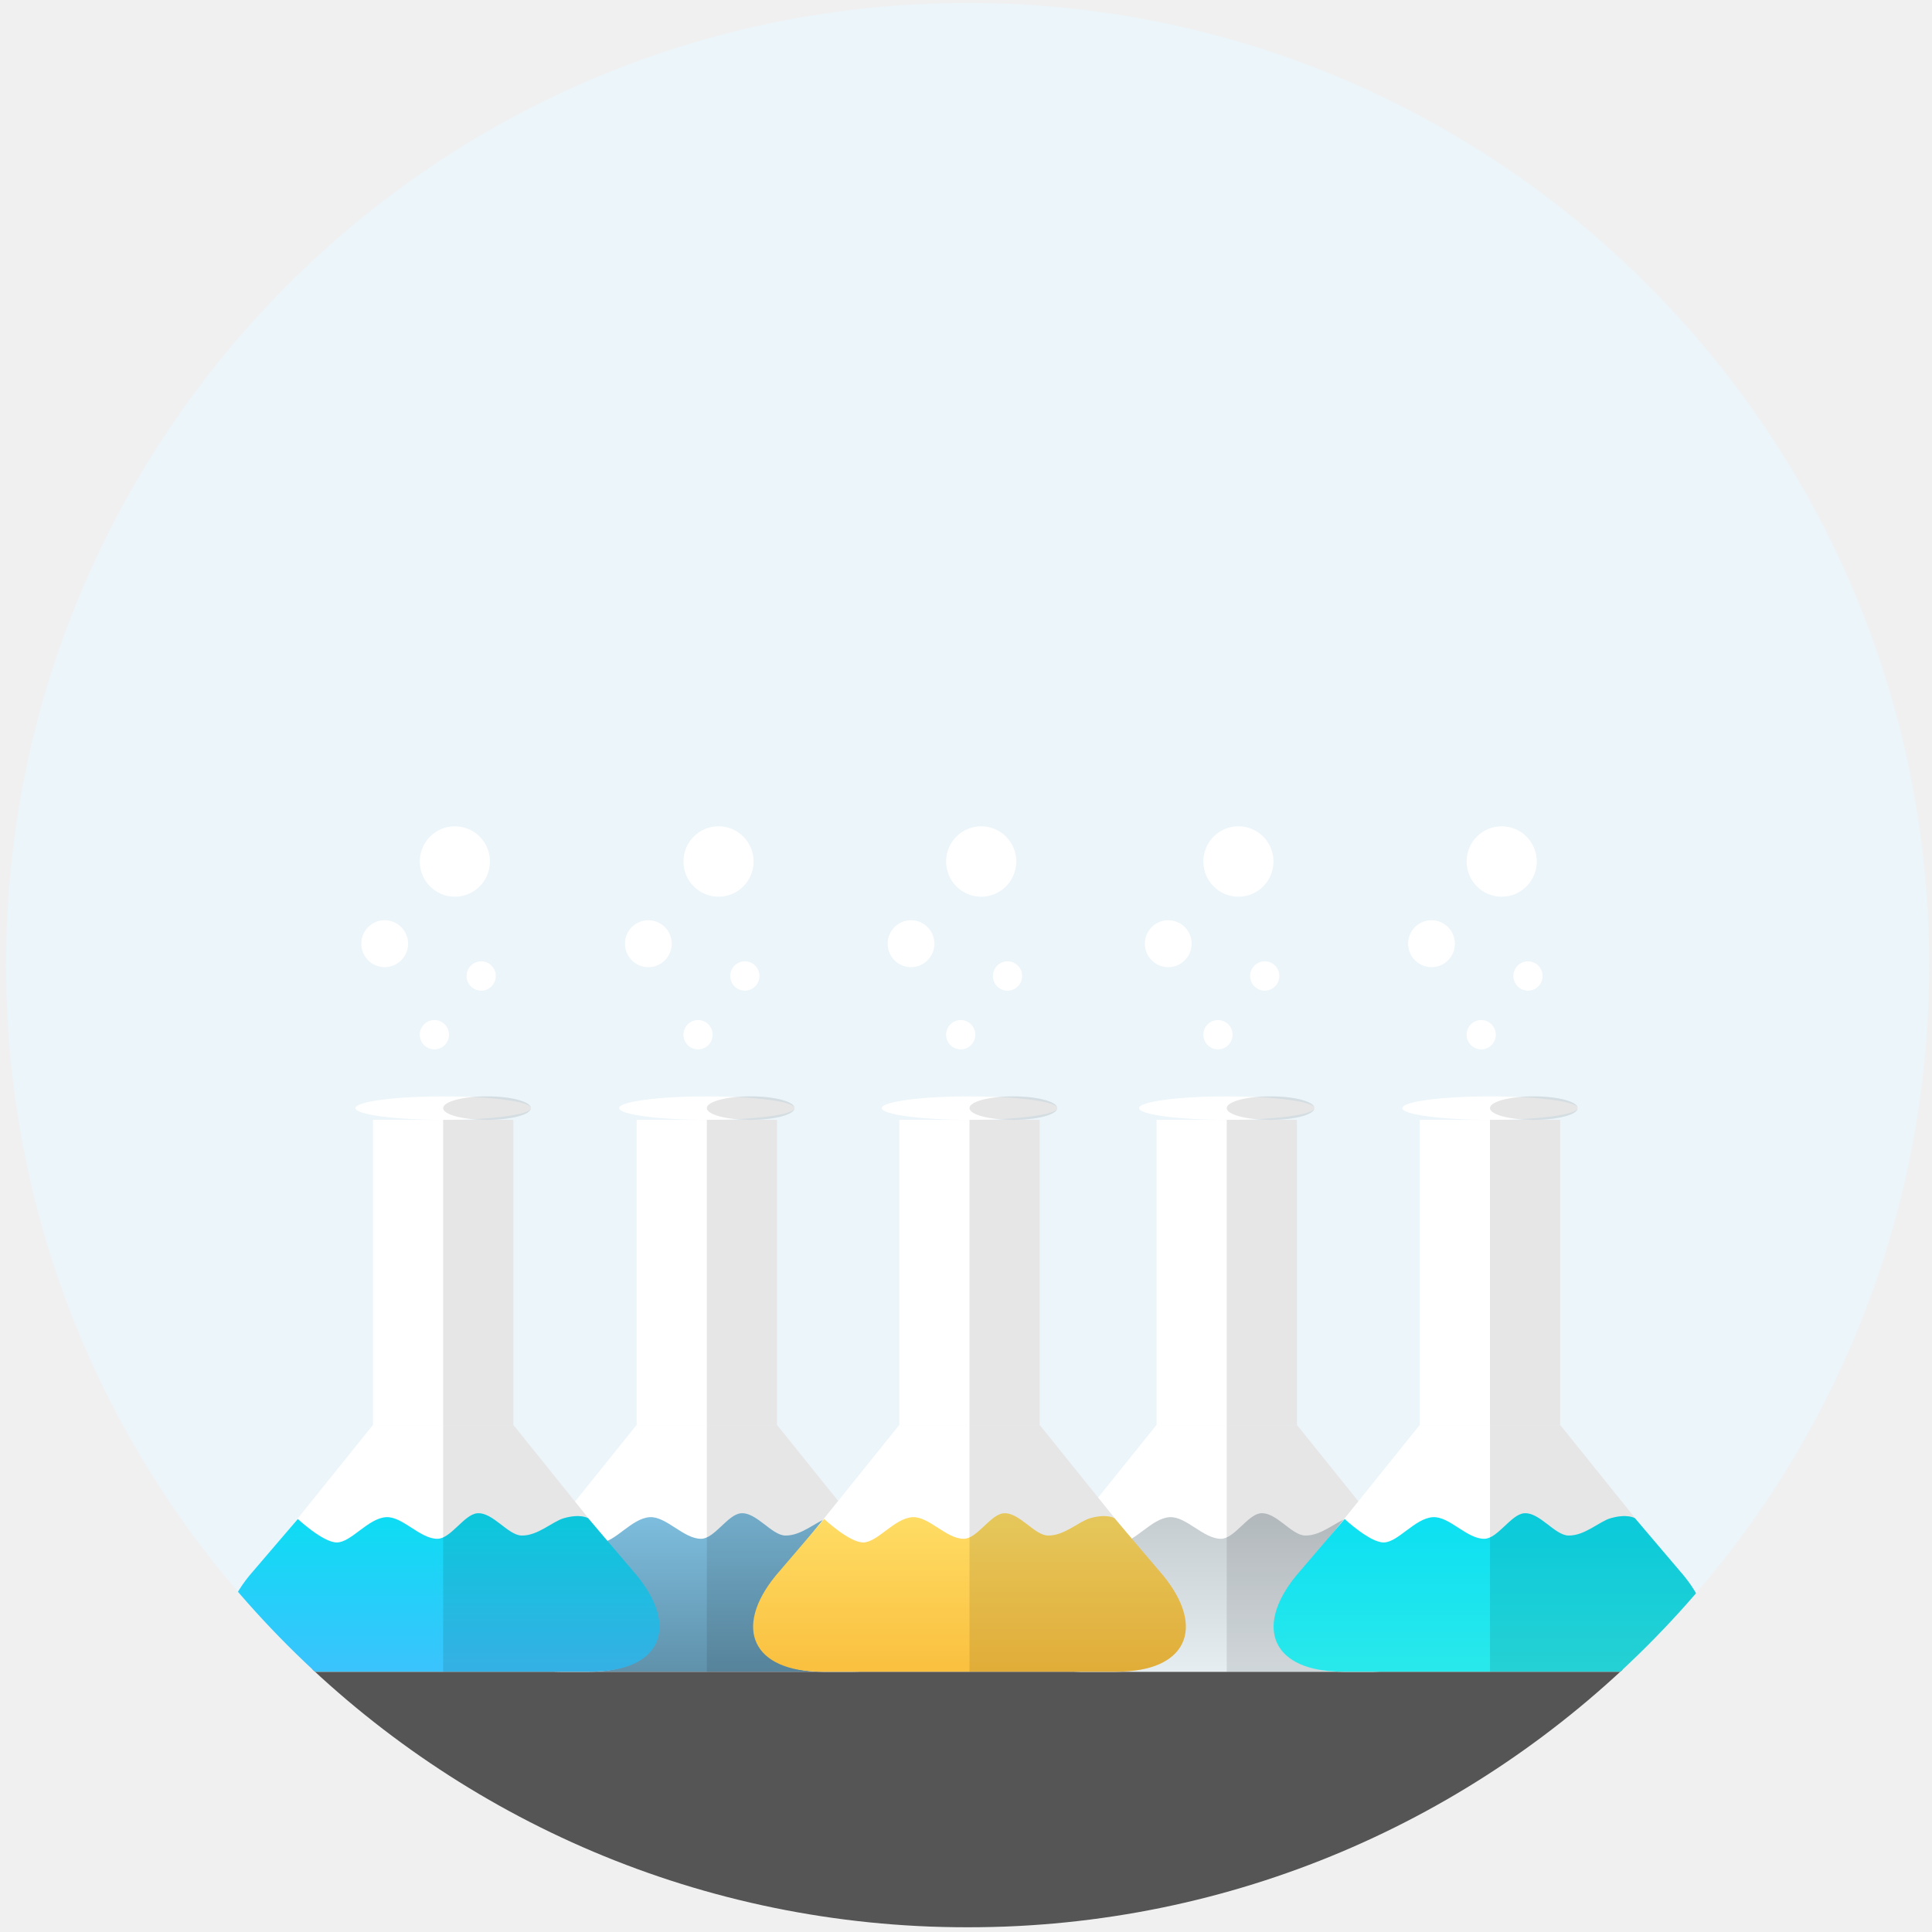
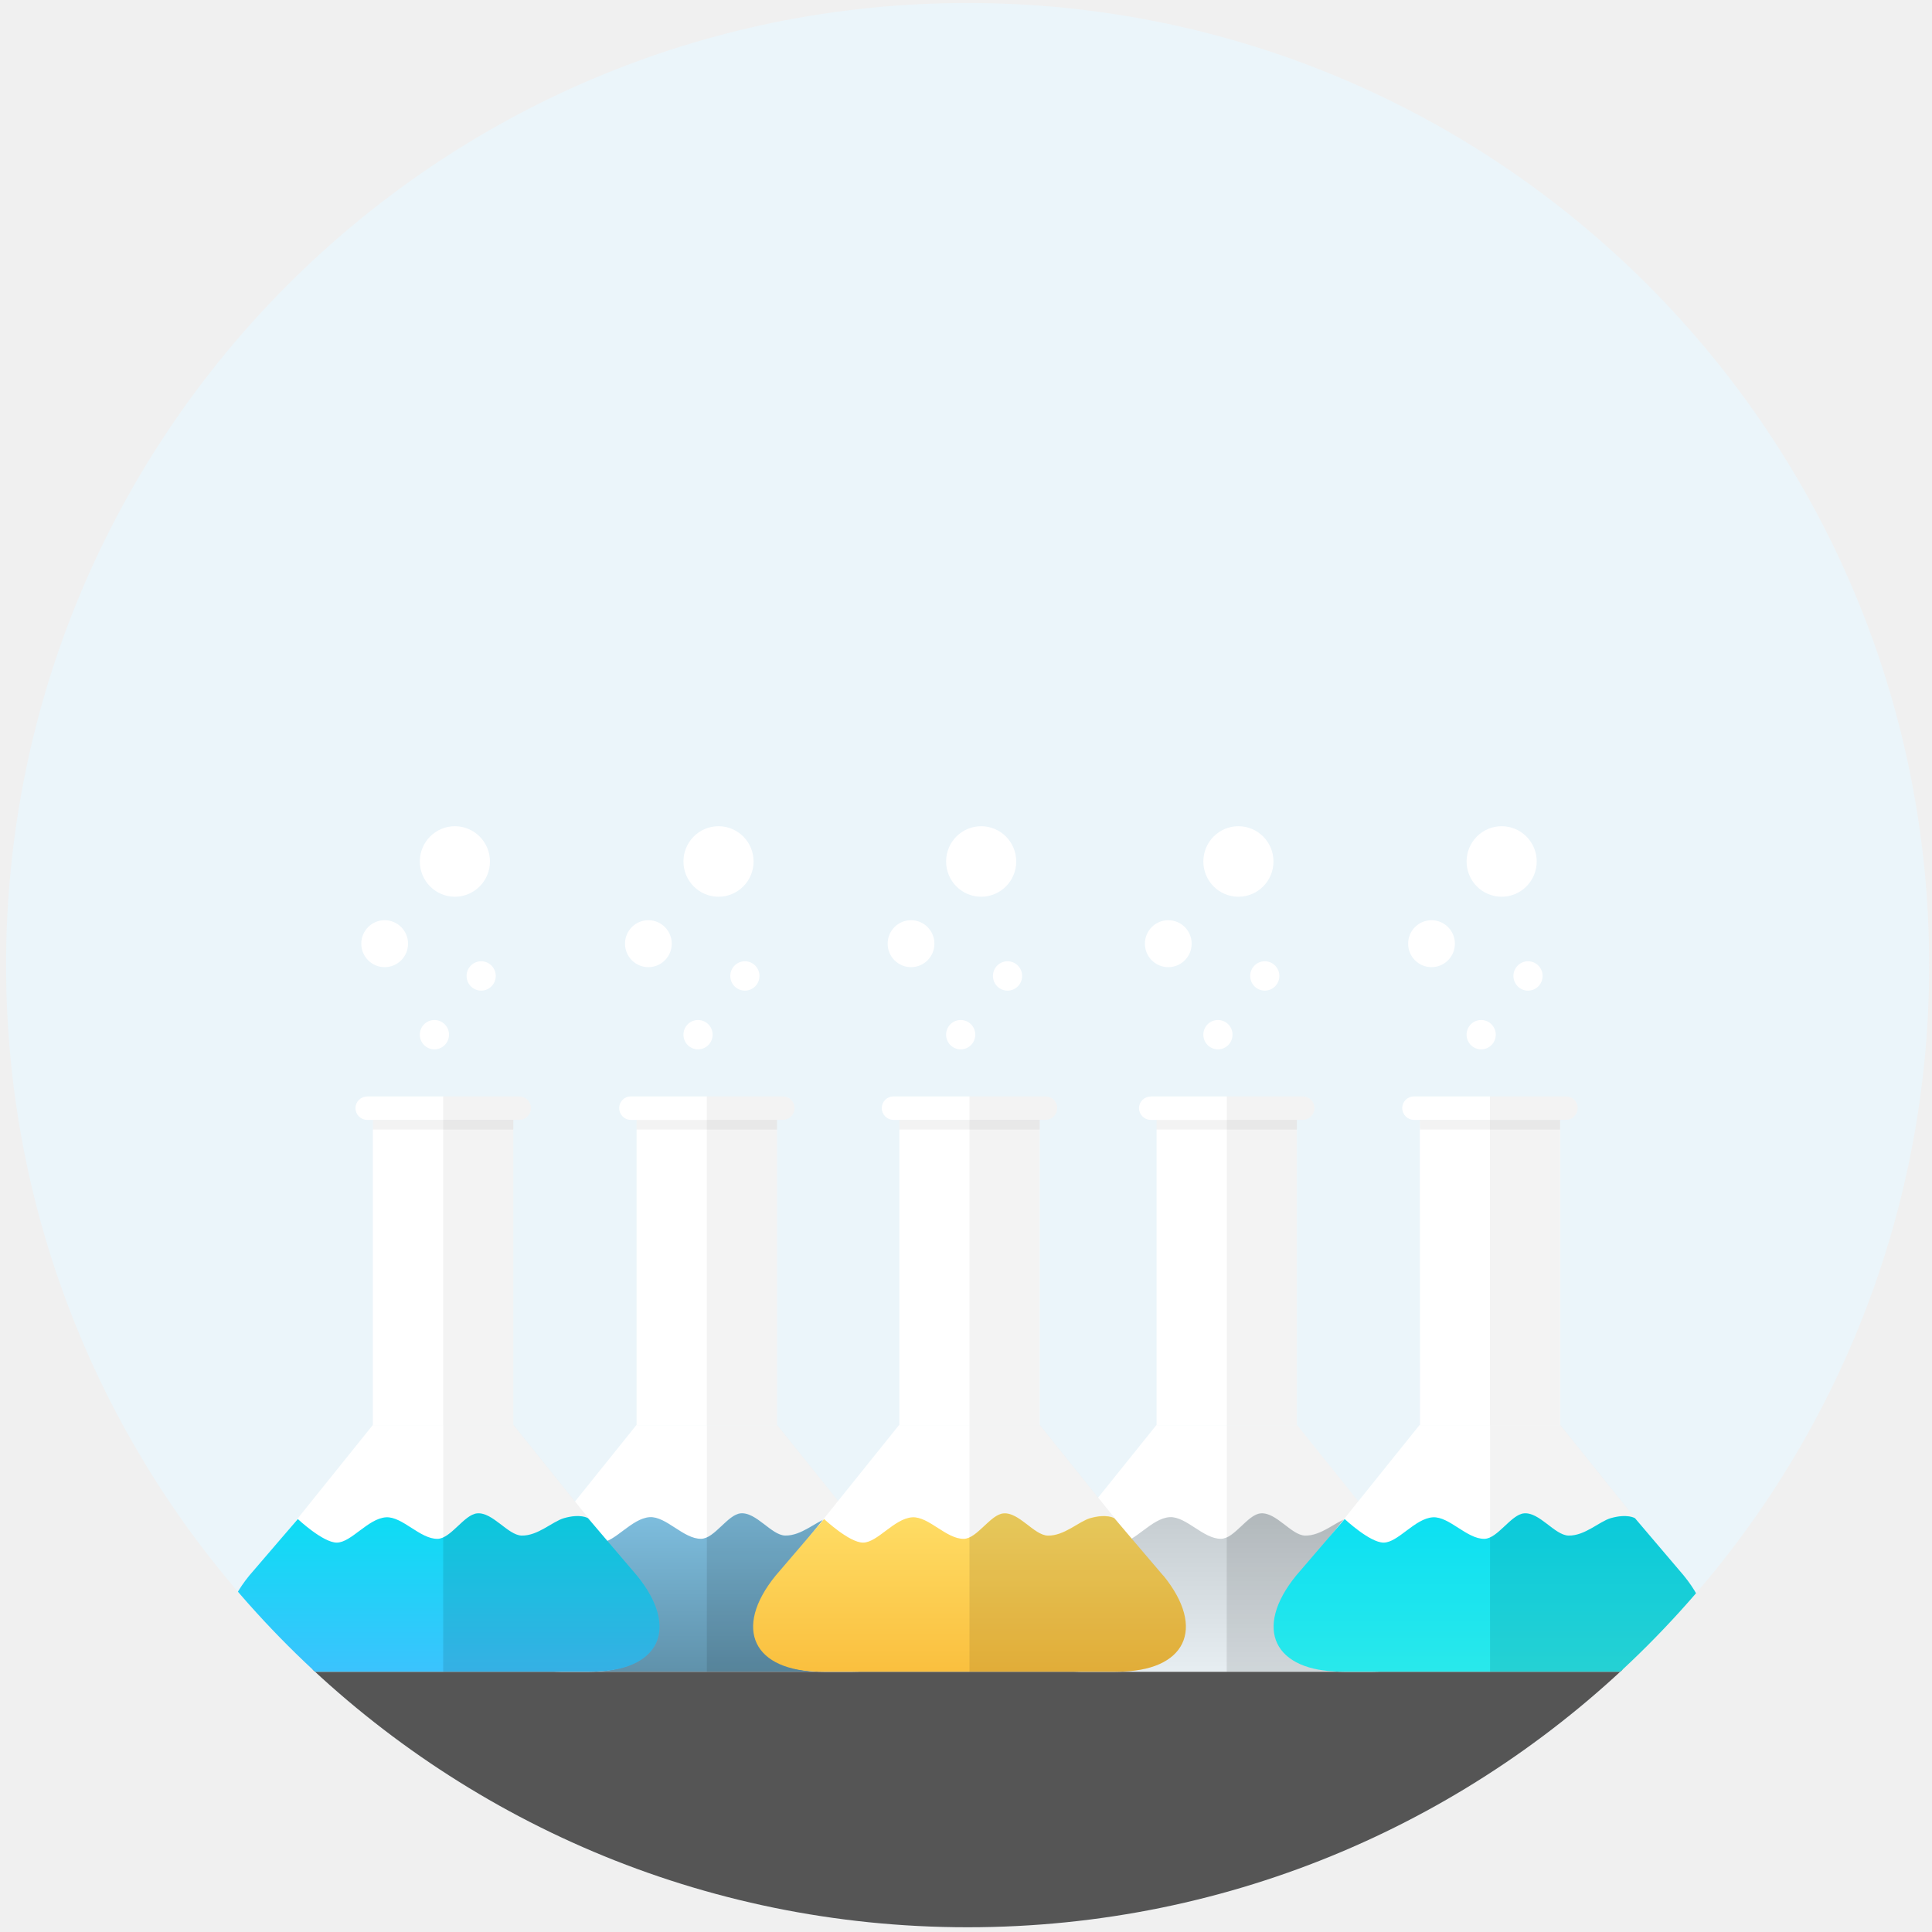
<svg xmlns="http://www.w3.org/2000/svg" xmlns:xlink="http://www.w3.org/1999/xlink" viewBox="0 0 200 200">
  <defs>
-     <ellipse id="path-1" cx="100.17" cy="100.272" rx="99.539" ry="99.603" />
-     <linearGradient id="linearGradient-3" x1="37.585%" x2="37.585%" y1="-6.253%" y2="118.851%">
+     <ellipse id="path-1" cx="100.17" cy="99.91" rx="99.54" ry="99.6" />
+     <linearGradient id="linearGradient-3" x1="37.58%" x2="37.58%" y1="-6.25%" y2="118.85%">
      <stop stop-color="#80C1E2" offset="0%" />
      <stop stop-color="#5A89A1" offset="100%" />
    </linearGradient>
-     <linearGradient id="linearGradient-4" x1="37.585%" x2="37.585%" y1="118.851%" y2="-6.253%">
+     <linearGradient id="linearGradient-4" x1="37.58%" x2="37.58%" y1="118.85%" y2="-6.25%">
      <stop stop-color="#EDF4F8" offset="0%" />
      <stop stop-color="#C3CACE" offset="100%" />
    </linearGradient>
-     <linearGradient id="linearGradient-5" x1="37.585%" x2="37.585%" y1="-6.253%" y2="118.851%">
+     <linearGradient id="linearGradient-5" x1="37.58%" x2="37.58%" y1="-6.25%" y2="118.85%">
      <stop stop-color="#09DFF3" offset="0%" />
      <stop stop-color="#44BEFF" offset="100%" />
    </linearGradient>
-     <linearGradient id="linearGradient-6" x1="37.585%" x2="37.585%" y1="118.851%" y2="-6.253%">
+     <linearGradient id="linearGradient-6" x1="37.58%" x2="37.58%" y1="118.85%" y2="-6.25%">
      <stop stop-color="#F9BA37" offset="0%" />
      <stop stop-color="#FFDF68" offset="100%" />
    </linearGradient>
-     <linearGradient id="linearGradient-7" x1="37.585%" x2="37.585%" y1="-6.253%" y2="118.851%">
+     <linearGradient id="linearGradient-7" x1="37.58%" x2="37.58%" y1="-6.25%" y2="118.85%">
      <stop stop-color="#09DFF3" offset="0%" />
      <stop stop-color="#2FEAE9" offset="100%" />
    </linearGradient>
  </defs>
  <g fill="none" fill-rule="evenodd">
    <g>
-       <g transform="translate(0 -.36)">
+       <g>
        <mask id="mask-2" fill="#fff">
          <use xlink:href="#path-1" />
        </mask>
        <use fill="#EBF5FA" xlink:href="#path-1" />
-         <path fill="#555" d="M.63 173.195h199.08v26.68H.63z" mask="url(#mask-2)" />
+         <path fill="#555" d="M.63 172.84H199.7v26.68H.64z" mask="url(#mask-2)" />
        <g mask="url(#mask-2)">
-           <g transform="translate(23.476 85.895)">
-             <g transform="translate(27.294)">
-               <g transform="translate(0 27.96)">
-                 <path fill="#FFF" d="M15.135 2.43h14.53V34.04h-14.53z" />
-                 <path fill="#000" fill-opacity=".1" d="M22.4 2.43h7.265V34.04H22.4z" />
-                 <rect width="18.162" height="2.431" x="13.319" fill="#FFF" rx="40" />
-                 <rect width="9.081" height="2.431" x="22.4" fill="#000" fill-opacity=".1" rx="40" />
-                 <path fill="#FFF" d="M15.11 34.038h14.58L42.22 49.623c4.416 5.492 2.277 9.943-4.768 9.943H7.344c-7.05 0-9.188-4.446-4.768-9.943L15.11 34.038z" />
-                 <path fill="#000" fill-opacity=".1" d="M22.4 34.038h7.29l12.54 15.594c4.412 5.487 2.295 9.934-4.724 9.934H22.4V34.038z" />
-                 <path fill="url(#linearGradient-3)" d="M42.468 49.62c4.465 5.486 2.324 9.933-4.78 9.933H7.112c-7.105 0-9.246-4.447-4.78-9.934l5.023-5.87s2.607 2.43 4.033 2.43c1.49 0 3.233-2.5 5.1-2.617 1.708-.107 3.52 2.265 5.335 2.237 1.38-.02 2.76-2.528 4.102-2.64 1.612-.134 3.167 2.27 4.588 2.304 1.69.04 3.192-1.452 4.38-1.793 1.735-.497 2.515 0 2.515 0l5.06 5.95z" />
-                 <path fill="#000" fill-opacity=".1" d="M37.688 59.553c7.104 0 9.245-4.447 4.78-9.934l-5.06-5.95s-.78-.497-2.516 0c-1.187.342-2.69 1.833-4.38 1.794-1.42-.034-2.975-2.438-4.587-2.303-1.155.097-2.34 1.967-3.525 2.5v13.893h15.288z" />
-               </g>
-               <ellipse cx="16.346" cy="12.156" fill="#FFF" rx="2.422" ry="2.431" />
-               <ellipse cx="26.335" cy="15.499" fill="#FFF" rx="1.513" ry="1.52" />
-               <ellipse cx="21.492" cy="21.578" fill="#FFF" rx="1.513" ry="1.52" />
-               <ellipse cx="23.61" cy="3.647" fill="#FFF" rx="3.632" ry="3.647" />
+           <g transform="translate(23 85)">
+             <g>
+               <path fill="#FFF" d="M42.9 30.92h14.54v31.6H42.9z" />
+               <path fill="#000" fill-opacity=".05" d="M50.17 30.92h7.26v31.6h-7.26z" />
+               <path fill="#FFF" d="M41.1 29.7c0-.66.53-1.2 1.2-1.2h15.73c.68 0 1.22.53 1.22 1.2 0 .68-.54 1.23-1.22 1.23H42.3c-.66 0-1.2-.54-1.2-1.22z" />
+               <path fill="#000" fill-opacity=".05" d="M50.17 28.5h7.86c.67 0 1.22.53 1.22 1.2 0 .68-.54 1.23-1.22 1.23h-7.86V28.5z" />
+               <path fill="#FFF" d="M42.88 62.53h14.58L70 78.13c4.4 5.48 2.27 9.93-4.78 9.93h-30.1c-7.05 0-9.2-4.45-4.77-9.94l12.53-15.6z" />
+               <path fill="#000" fill-opacity=".05" d="M50.17 62.53h7.3L70 78.13c4.4 5.48 2.3 9.93-4.72 9.93h-15.1V62.53z" />
+               <path fill="url(#linearGradient-3)" d="M42.47 49.62c4.46 5.5 2.32 9.93-4.78 9.93H7.1c-7.1 0-9.23-4.44-4.77-9.93l5.03-5.87s2.6 2.43 4.03 2.43c1.48 0 3.22-2.5 5.1-2.62 1.7-.1 3.5 2.27 5.32 2.24 1.38-.02 2.76-2.53 4.1-2.64 1.62-.13 3.17 2.27 4.6 2.3 1.68.04 3.18-1.45 4.37-1.8 1.73-.5 2.5 0 2.5 0l5.07 5.96z" transform="translate(27.771 28.495)" />
+               <path fill="#000" fill-opacity=".1" d="M65.46 88.05c7.1 0 9.24-4.45 4.78-9.94l-5.06-5.93s-.78-.5-2.52 0c-1.18.34-2.7 1.83-4.38 1.8-1.42-.04-2.97-2.45-4.58-2.3-1.16.08-2.34 1.95-3.53 2.5v13.88h15.3z" />
            </g>
-             <g transform="translate(81.114)">
-               <g transform="translate(0 27.96)">
-                 <path fill="#FFF" d="M15.135 2.43h14.53V34.04h-14.53z" />
-                 <path fill="#000" fill-opacity=".1" d="M22.4 2.43h7.265V34.04H22.4z" />
-                 <rect width="18.162" height="2.431" x="13.319" fill="#FFF" rx="40" />
-                 <rect width="9.081" height="2.431" x="22.4" fill="#000" fill-opacity=".1" rx="40" />
-                 <path fill="#FFF" d="M15.11 34.038h14.58L42.22 49.623c4.416 5.492 2.277 9.943-4.768 9.943H7.344c-7.05 0-9.188-4.446-4.768-9.943L15.11 34.038z" />
-                 <path fill="#000" fill-opacity=".1" d="M22.4 34.038h7.29l12.54 15.594c4.412 5.487 2.295 9.934-4.724 9.934H22.4V34.038z" />
-                 <path fill="url(#linearGradient-4)" d="M42.468 49.62c4.465 5.486 2.324 9.933-4.78 9.933H7.112c-7.105 0-9.246-4.447-4.78-9.934l5.023-5.87s2.607 2.43 4.033 2.43c1.49 0 3.233-2.5 5.1-2.617 1.708-.107 3.52 2.265 5.335 2.237 1.38-.02 2.76-2.528 4.102-2.64 1.612-.134 3.167 2.27 4.588 2.304 1.69.04 3.192-1.452 4.38-1.793 1.735-.497 2.515 0 2.515 0l5.06 5.95z" />
-                 <path fill="#000" fill-opacity=".1" d="M37.688 59.553c7.104 0 9.245-4.447 4.78-9.934l-5.06-5.95s-.78-.497-2.516 0c-1.187.342-2.69 1.833-4.38 1.794-1.42-.034-2.975-2.438-4.587-2.303-1.155.097-2.34 1.967-3.525 2.5v13.893h15.288z" />
-               </g>
-               <ellipse cx="16.346" cy="12.156" fill="#FFF" rx="2.422" ry="2.431" />
-               <ellipse cx="26.335" cy="15.499" fill="#FFF" rx="1.513" ry="1.52" />
-               <ellipse cx="21.492" cy="21.578" fill="#FFF" rx="1.513" ry="1.52" />
-               <ellipse cx="23.61" cy="3.647" fill="#FFF" rx="3.632" ry="3.647" />
+             <ellipse cx="44.12" cy="12.69" fill="#FFF" rx="2.42" ry="2.43" />
+             <ellipse cx="54.11" cy="16.03" fill="#FFF" rx="1.51" ry="1.52" />
+             <ellipse cx="49.26" cy="22.11" fill="#FFF" rx="1.51" ry="1.52" />
+             <ellipse cx="51.38" cy="4.18" fill="#FFF" rx="3.63" ry="3.65" />
+             <g>
+               <path fill="#FFF" d="M96.73 30.92h14.53v31.6H96.73z" />
+               <path fill="#000" fill-opacity=".05" d="M104 30.92h7.25v31.6H104z" />
+               <path fill="#FFF" d="M96.13 28.5h15.72c.68 0 1.22.53 1.22 1.2 0 .68-.54 1.23-1.22 1.23H96.13c-.67 0-1.22-.54-1.22-1.22 0-.66.55-1.2 1.23-1.2z" />
+               <path fill="#000" fill-opacity=".05" d="M104 28.5h7.85c.67 0 1.22.53 1.22 1.2 0 .68-.54 1.23-1.22 1.23H104V28.5z" />
+               <path fill="#FFF" d="M96.7 62.53h14.58l12.53 15.6c4.43 5.48 2.3 9.93-4.76 9.93h-30.1c-7.05 0-9.2-4.45-4.77-9.94l12.53-15.6z" />
+               <path fill="#000" fill-opacity=".05" d="M104 62.53h7.28l12.54 15.6c4.4 5.48 2.3 9.93-4.72 9.93H104V62.53z" />
+               <path fill="url(#linearGradient-4)" d="M42.47 49.62c4.46 5.5 2.32 9.93-4.78 9.93H7.1c-7.1 0-9.23-4.44-4.77-9.93l5.03-5.87s2.6 2.43 4.03 2.43c1.48 0 3.22-2.5 5.1-2.62 1.7-.1 3.5 2.27 5.32 2.24 1.38-.02 2.76-2.53 4.1-2.64 1.62-.13 3.17 2.27 4.6 2.3 1.68.04 3.18-1.45 4.37-1.8 1.73-.5 2.5 0 2.5 0l5.07 5.96z" transform="translate(81.591 28.495)" />
+               <path fill="#000" fill-opacity=".1" d="M119.28 88.05c7.1 0 9.24-4.45 4.78-9.94L119 72.18s-.78-.5-2.52 0c-1.18.34-2.7 1.83-4.38 1.8-1.42-.04-2.97-2.45-4.58-2.3-1.16.08-2.34 1.95-3.53 2.5v13.88h15.28z" />
            </g>
-             <g transform="translate(0 27.96)">
-               <path fill="#FFF" d="M15.135 2.43h14.53V34.04h-14.53z" />
-               <path fill="#000" fill-opacity=".1" d="M22.4 2.43h7.265V34.04H22.4z" />
-               <rect width="18.162" height="2.431" x="13.319" fill="#FFF" rx="40" />
-               <rect width="9.081" height="2.431" x="22.4" fill="#000" fill-opacity=".1" rx="40" />
-               <path fill="#FFF" d="M15.11 34.038h14.58L42.22 49.623c4.416 5.492 2.277 9.943-4.768 9.943H7.344c-7.05 0-9.188-4.446-4.768-9.943L15.11 34.038z" />
-               <path fill="#000" fill-opacity=".1" d="M22.4 34.038h7.29l12.54 15.594c4.412 5.487 2.295 9.934-4.724 9.934H22.4V34.038z" />
-               <path fill="url(#linearGradient-5)" d="M42.468 49.62c4.465 5.486 2.324 9.933-4.78 9.933H7.112c-7.105 0-9.246-4.447-4.78-9.934l5.023-5.87s2.607 2.43 4.033 2.43c1.49 0 3.233-2.5 5.1-2.617 1.708-.107 3.52 2.265 5.335 2.237 1.38-.02 2.76-2.528 4.102-2.64 1.612-.134 3.167 2.27 4.588 2.304 1.69.04 3.192-1.452 4.38-1.793 1.735-.497 2.515 0 2.515 0l5.06 5.95z" />
-               <path fill="#000" fill-opacity=".1" d="M37.688 59.553c7.104 0 9.245-4.447 4.78-9.934l-5.06-5.95s-.78-.497-2.516 0c-1.187.342-2.69 1.833-4.38 1.794-1.42-.034-2.975-2.438-4.587-2.303-1.155.097-2.34 1.967-3.525 2.5v13.893h15.288z" />
-             </g>
-             <ellipse cx="16.346" cy="12.156" fill="#FFF" rx="2.422" ry="2.431" />
-             <ellipse cx="26.335" cy="15.499" fill="#FFF" rx="1.513" ry="1.52" />
-             <ellipse cx="21.492" cy="21.578" fill="#FFF" rx="1.513" ry="1.52" />
-             <ellipse cx="23.61" cy="3.647" fill="#FFF" rx="3.632" ry="3.647" />
-             <g transform="translate(54.486 27.96)">
-               <path fill="#FFF" d="M15.135 2.43h14.53V34.04h-14.53z" />
-               <path fill="#000" fill-opacity=".1" d="M22.4 2.43h7.265V34.04H22.4z" />
-               <rect width="18.162" height="2.431" x="13.319" fill="#FFF" rx="40" />
-               <rect width="9.081" height="2.431" x="22.4" fill="#000" fill-opacity=".1" rx="40" />
-               <path fill="#FFF" d="M15.11 34.038h14.58L42.22 49.623c4.416 5.492 2.277 9.943-4.768 9.943H7.344c-7.05 0-9.188-4.446-4.768-9.943L15.11 34.038z" />
-               <path fill="#000" fill-opacity=".1" d="M22.4 34.038h7.29l12.54 15.594c4.412 5.487 2.295 9.934-4.724 9.934H22.4V34.038z" />
-               <path fill="url(#linearGradient-6)" d="M42.468 49.62c4.465 5.486 2.324 9.933-4.78 9.933H7.112c-7.105 0-9.246-4.447-4.78-9.934l5.023-5.87s2.607 2.43 4.033 2.43c1.49 0 3.233-2.5 5.1-2.617 1.708-.107 3.52 2.265 5.335 2.237 1.38-.02 2.76-2.528 4.102-2.64 1.612-.134 3.167 2.27 4.588 2.304 1.69.04 3.192-1.452 4.38-1.793 1.735-.497 2.515 0 2.515 0l5.06 5.95z" />
-               <path fill="#000" fill-opacity=".1" d="M37.688 59.553c7.104 0 9.245-4.447 4.78-9.934l-5.06-5.95s-.78-.497-2.516 0c-1.187.342-2.69 1.833-4.38 1.794-1.42-.034-2.975-2.438-4.587-2.303-1.155.097-2.34 1.967-3.525 2.5v13.893h15.288z" />
-             </g>
-             <ellipse cx="70.831" cy="12.156" fill="#FFF" rx="2.422" ry="2.431" />
-             <ellipse cx="80.821" cy="15.499" fill="#FFF" rx="1.513" ry="1.52" />
-             <ellipse cx="75.977" cy="21.578" fill="#FFF" rx="1.513" ry="1.52" />
-             <ellipse cx="78.096" cy="3.647" fill="#FFF" rx="3.632" ry="3.647" />
-             <g transform="translate(108.366 27.96)">
-               <path fill="#FFF" d="M15.135 2.43h14.53V34.04h-14.53z" />
-               <path fill="#000" fill-opacity=".1" d="M22.4 2.43h7.265V34.04H22.4z" />
-               <rect width="18.162" height="2.431" x="13.319" fill="#FFF" rx="40" />
-               <rect width="9.081" height="2.431" x="22.4" fill="#000" fill-opacity=".1" rx="40" />
-               <path fill="#FFF" d="M15.11 34.038h14.58L42.22 49.623c4.416 5.492 2.277 9.943-4.768 9.943H7.344c-7.05 0-9.188-4.446-4.768-9.943L15.11 34.038z" />
-               <path fill="#000" fill-opacity=".1" d="M22.4 34.038h7.29l12.54 15.594c4.412 5.487 2.295 9.934-4.724 9.934H22.4V34.038z" />
-               <path fill="url(#linearGradient-7)" d="M42.468 49.62c4.465 5.486 2.324 9.933-4.78 9.933H7.112c-7.105 0-9.246-4.447-4.78-9.934l5.023-5.87s2.607 2.43 4.033 2.43c1.49 0 3.233-2.5 5.1-2.617 1.708-.107 3.52 2.265 5.335 2.237 1.38-.02 2.76-2.528 4.102-2.64 1.612-.134 3.167 2.27 4.588 2.304 1.69.04 3.192-1.452 4.38-1.793 1.735-.497 2.515 0 2.515 0l5.06 5.95z" />
-               <path fill="#000" fill-opacity=".1" d="M37.688 59.553c7.104 0 9.245-4.447 4.78-9.934l-5.06-5.95s-.78-.497-2.516 0c-1.187.342-2.69 1.833-4.38 1.794-1.42-.034-2.975-2.438-4.587-2.303-1.155.097-2.34 1.967-3.525 2.5v13.893h15.288z" />
-             </g>
-             <ellipse cx="124.712" cy="12.156" fill="#FFF" rx="2.422" ry="2.431" />
-             <ellipse cx="134.701" cy="15.499" fill="#FFF" rx="1.513" ry="1.52" />
-             <ellipse cx="129.858" cy="21.578" fill="#FFF" rx="1.513" ry="1.52" />
-             <ellipse cx="131.977" cy="3.647" fill="#FFF" rx="3.632" ry="3.647" />
+             <ellipse cx="97.94" cy="12.69" fill="#FFF" rx="2.42" ry="2.43" />
+             <ellipse cx="107.93" cy="16.03" fill="#FFF" rx="1.51" ry="1.52" />
+             <ellipse cx="103.08" cy="22.11" fill="#FFF" rx="1.51" ry="1.52" />
+             <ellipse cx="105.2" cy="4.18" fill="#FFF" rx="3.63" ry="3.65" />
+             <path fill="#FFF" d="M15.6 30.93h14.54v31.6H15.6z" />
+             <path fill="#000" fill-opacity=".05" d="M22.88 30.93h7.26v31.6h-7.26z" />
+             <path fill="#FFF" d="M15.02 28.5h15.72c.67 0 1.22.53 1.22 1.2 0 .68-.55 1.23-1.22 1.23H15.02c-.68 0-1.22-.54-1.22-1.22 0-.66.54-1.2 1.22-1.2z" />
+             <path fill="#000" fill-opacity=".05" d="M22.88 28.5h7.85c.68 0 1.23.53 1.23 1.2 0 .68-.54 1.23-1.23 1.23h-7.85V28.5z" />
+             <path fill="#FFF" d="M15.6 62.53h14.57l12.53 15.6c4.4 5.48 2.28 9.93-4.77 9.93H7.83c-7.06 0-9.2-4.45-4.78-9.94l12.54-15.6z" />
+             <path fill="#000" fill-opacity=".05" d="M22.88 62.53h7.3l12.53 15.6c4.42 5.48 2.3 9.93-4.72 9.93h-15.1V62.53z" />
+             <path fill="url(#linearGradient-5)" d="M42.94 78.1c4.47 5.5 2.33 9.95-4.78 9.95H7.6c-7.12 0-9.26-4.45-4.8-9.94l5.03-5.86s2.6 2.44 4.03 2.44c1.5 0 3.24-2.5 5.1-2.62 1.7-.1 3.52 2.26 5.34 2.23 1.38-.03 2.76-2.53 4.1-2.64 1.6-.14 3.17 2.26 4.6 2.3 1.68.04 3.18-1.45 4.37-1.8 1.73-.5 2.5 0 2.5 0l5.07 5.95z" />
+             <path fill="#000" fill-opacity=".1" d="M38.16 88.05c7.1 0 9.25-4.45 4.78-9.94l-5.06-5.93s-.78-.5-2.5 0c-1.2.34-2.7 1.83-4.4 1.8-1.4-.05-2.97-2.45-4.58-2.3-1.15.08-2.34 1.95-3.52 2.48v13.9h15.28z" />
+             <ellipse cx="16.82" cy="12.69" fill="#FFF" rx="2.42" ry="2.43" />
+             <ellipse cx="26.81" cy="16.03" fill="#FFF" rx="1.51" ry="1.52" />
+             <ellipse cx="21.97" cy="22.11" fill="#FFF" rx="1.51" ry="1.52" />
+             <ellipse cx="24.09" cy="4.18" fill="#FFF" rx="3.63" ry="3.65" />
+             <path fill="#FFF" d="M70.1 30.93h14.53v31.6H70.1z" />
+             <path fill="#000" fill-opacity=".05" d="M77.36 30.93h7.26v31.6h-7.26z" />
+             <path fill="#FFF" d="M68.28 29.7c0-.66.54-1.2 1.22-1.2h15.72c.68 0 1.22.53 1.22 1.2 0 .68-.54 1.23-1.22 1.23H69.5c-.67 0-1.22-.54-1.22-1.22z" />
+             <path fill="#000" fill-opacity=".05" d="M77.36 28.5h7.86c.67 0 1.22.53 1.22 1.2 0 .68-.54 1.23-1.22 1.23h-7.86V28.5z" />
+             <path fill="#FFF" d="M70.07 62.53h14.58l12.53 15.6c4.42 5.48 2.28 9.93-4.76 9.93h-30.1c-7.06 0-9.2-4.45-4.78-9.94l12.53-15.6z" />
+             <path fill="#000" fill-opacity=".05" d="M77.36 62.53h7.3l12.53 15.6c4.4 5.48 2.3 9.93-4.73 9.93h-15.1V62.53z" />
+             <path fill="url(#linearGradient-6)" d="M97.43 78.1c4.47 5.5 2.32 9.95-4.78 9.95H62.07c-7.1 0-9.24-4.45-4.78-9.94l5.02-5.86s2.6 2.44 4.03 2.44c1.5 0 3.23-2.5 5.1-2.62 1.7-.1 3.52 2.26 5.34 2.23 1.36-.03 2.75-2.53 4.1-2.64 1.6-.14 3.15 2.26 4.58 2.3 1.7.04 3.2-1.45 4.37-1.8 1.74-.5 2.52 0 2.52 0l5.06 5.95z" />
+             <path fill="#000" fill-opacity=".1" d="M92.65 88.05c7.1 0 9.25-4.45 4.78-9.94l-5.06-5.93s-.78-.5-2.52 0c-1.18.34-2.68 1.83-4.37 1.8-1.43-.05-2.98-2.45-4.6-2.3-1.15.08-2.33 1.95-3.52 2.48v13.9h15.3z" />
+             <ellipse cx="71.31" cy="12.69" fill="#FFF" rx="2.42" ry="2.43" />
+             <ellipse cx="81.3" cy="16.03" fill="#FFF" rx="1.51" ry="1.52" />
+             <ellipse cx="76.45" cy="22.11" fill="#FFF" rx="1.51" ry="1.52" />
+             <ellipse cx="78.57" cy="4.18" fill="#FFF" rx="3.63" ry="3.65" />
+             <path fill="#FFF" d="M123.98 30.93h14.53v31.6H124z" />
+             <path fill="#000" fill-opacity=".05" d="M131.24 30.93h7.26v31.6h-7.26z" />
+             <path fill="#FFF" d="M122.16 29.7c0-.66.54-1.2 1.22-1.2h15.72c.68 0 1.22.53 1.22 1.2 0 .68-.54 1.23-1.22 1.23h-15.72c-.67 0-1.22-.54-1.22-1.22z" />
+             <path fill="#000" fill-opacity=".05" d="M131.24 28.5h7.86c.67 0 1.22.53 1.22 1.2 0 .68-.54 1.23-1.22 1.23h-7.86V28.5z" />
+             <path fill="#FFF" d="M123.95 62.53h14.58l12.53 15.6c4.42 5.48 2.28 9.93-4.76 9.93h-30.1c-7.06 0-9.2-4.45-4.78-9.94l12.53-15.6z" />
+             <path fill="#000" fill-opacity=".05" d="M131.24 62.53h7.3l12.53 15.6c4.4 5.48 2.3 9.93-4.72 9.93h-15.1V62.53z" />
+             <path fill="url(#linearGradient-7)" d="M151.3 78.1c4.48 5.5 2.33 9.95-4.77 9.95h-30.58c-7.1 0-9.24-4.45-4.78-9.94l5.03-5.86s2.6 2.44 4.03 2.44c1.5 0 3.23-2.5 5.1-2.62 1.7-.1 3.52 2.26 5.34 2.23 1.37-.03 2.76-2.53 4.1-2.64 1.6-.14 3.16 2.26 4.6 2.3 1.68.04 3.18-1.45 4.36-1.8 1.74-.5 2.52 0 2.52 0l5.06 5.95z" />
+             <path fill="#000" fill-opacity=".1" d="M146.53 88.05c7.1 0 9.25-4.45 4.78-9.94l-5.05-5.93s-.78-.5-2.52 0c-1.18.34-2.68 1.83-4.37 1.8-1.43-.05-2.98-2.45-4.6-2.3-1.15.08-2.33 1.95-3.52 2.48v13.9h15.3z" />
+             <ellipse cx="125.19" cy="12.69" fill="#FFF" rx="2.42" ry="2.43" />
+             <ellipse cx="135.18" cy="16.03" fill="#FFF" rx="1.51" ry="1.52" />
+             <ellipse cx="130.33" cy="22.11" fill="#FFF" rx="1.51" ry="1.52" />
+             <ellipse cx="132.45" cy="4.18" fill="#FFF" rx="3.63" ry="3.65" />
+             <path fill="#000" fill-opacity=".05" d="M15.6 30.93h14.54v1H15.6zM42.9 30.93h14.54v1H42.9zM70.1 30.93h14.53v1H70.1zM96.73 30.93h14.53v1H96.73zM123.98 30.93h14.53v1H124z" />
          </g>
        </g>
      </g>
    </g>
  </g>
</svg>
